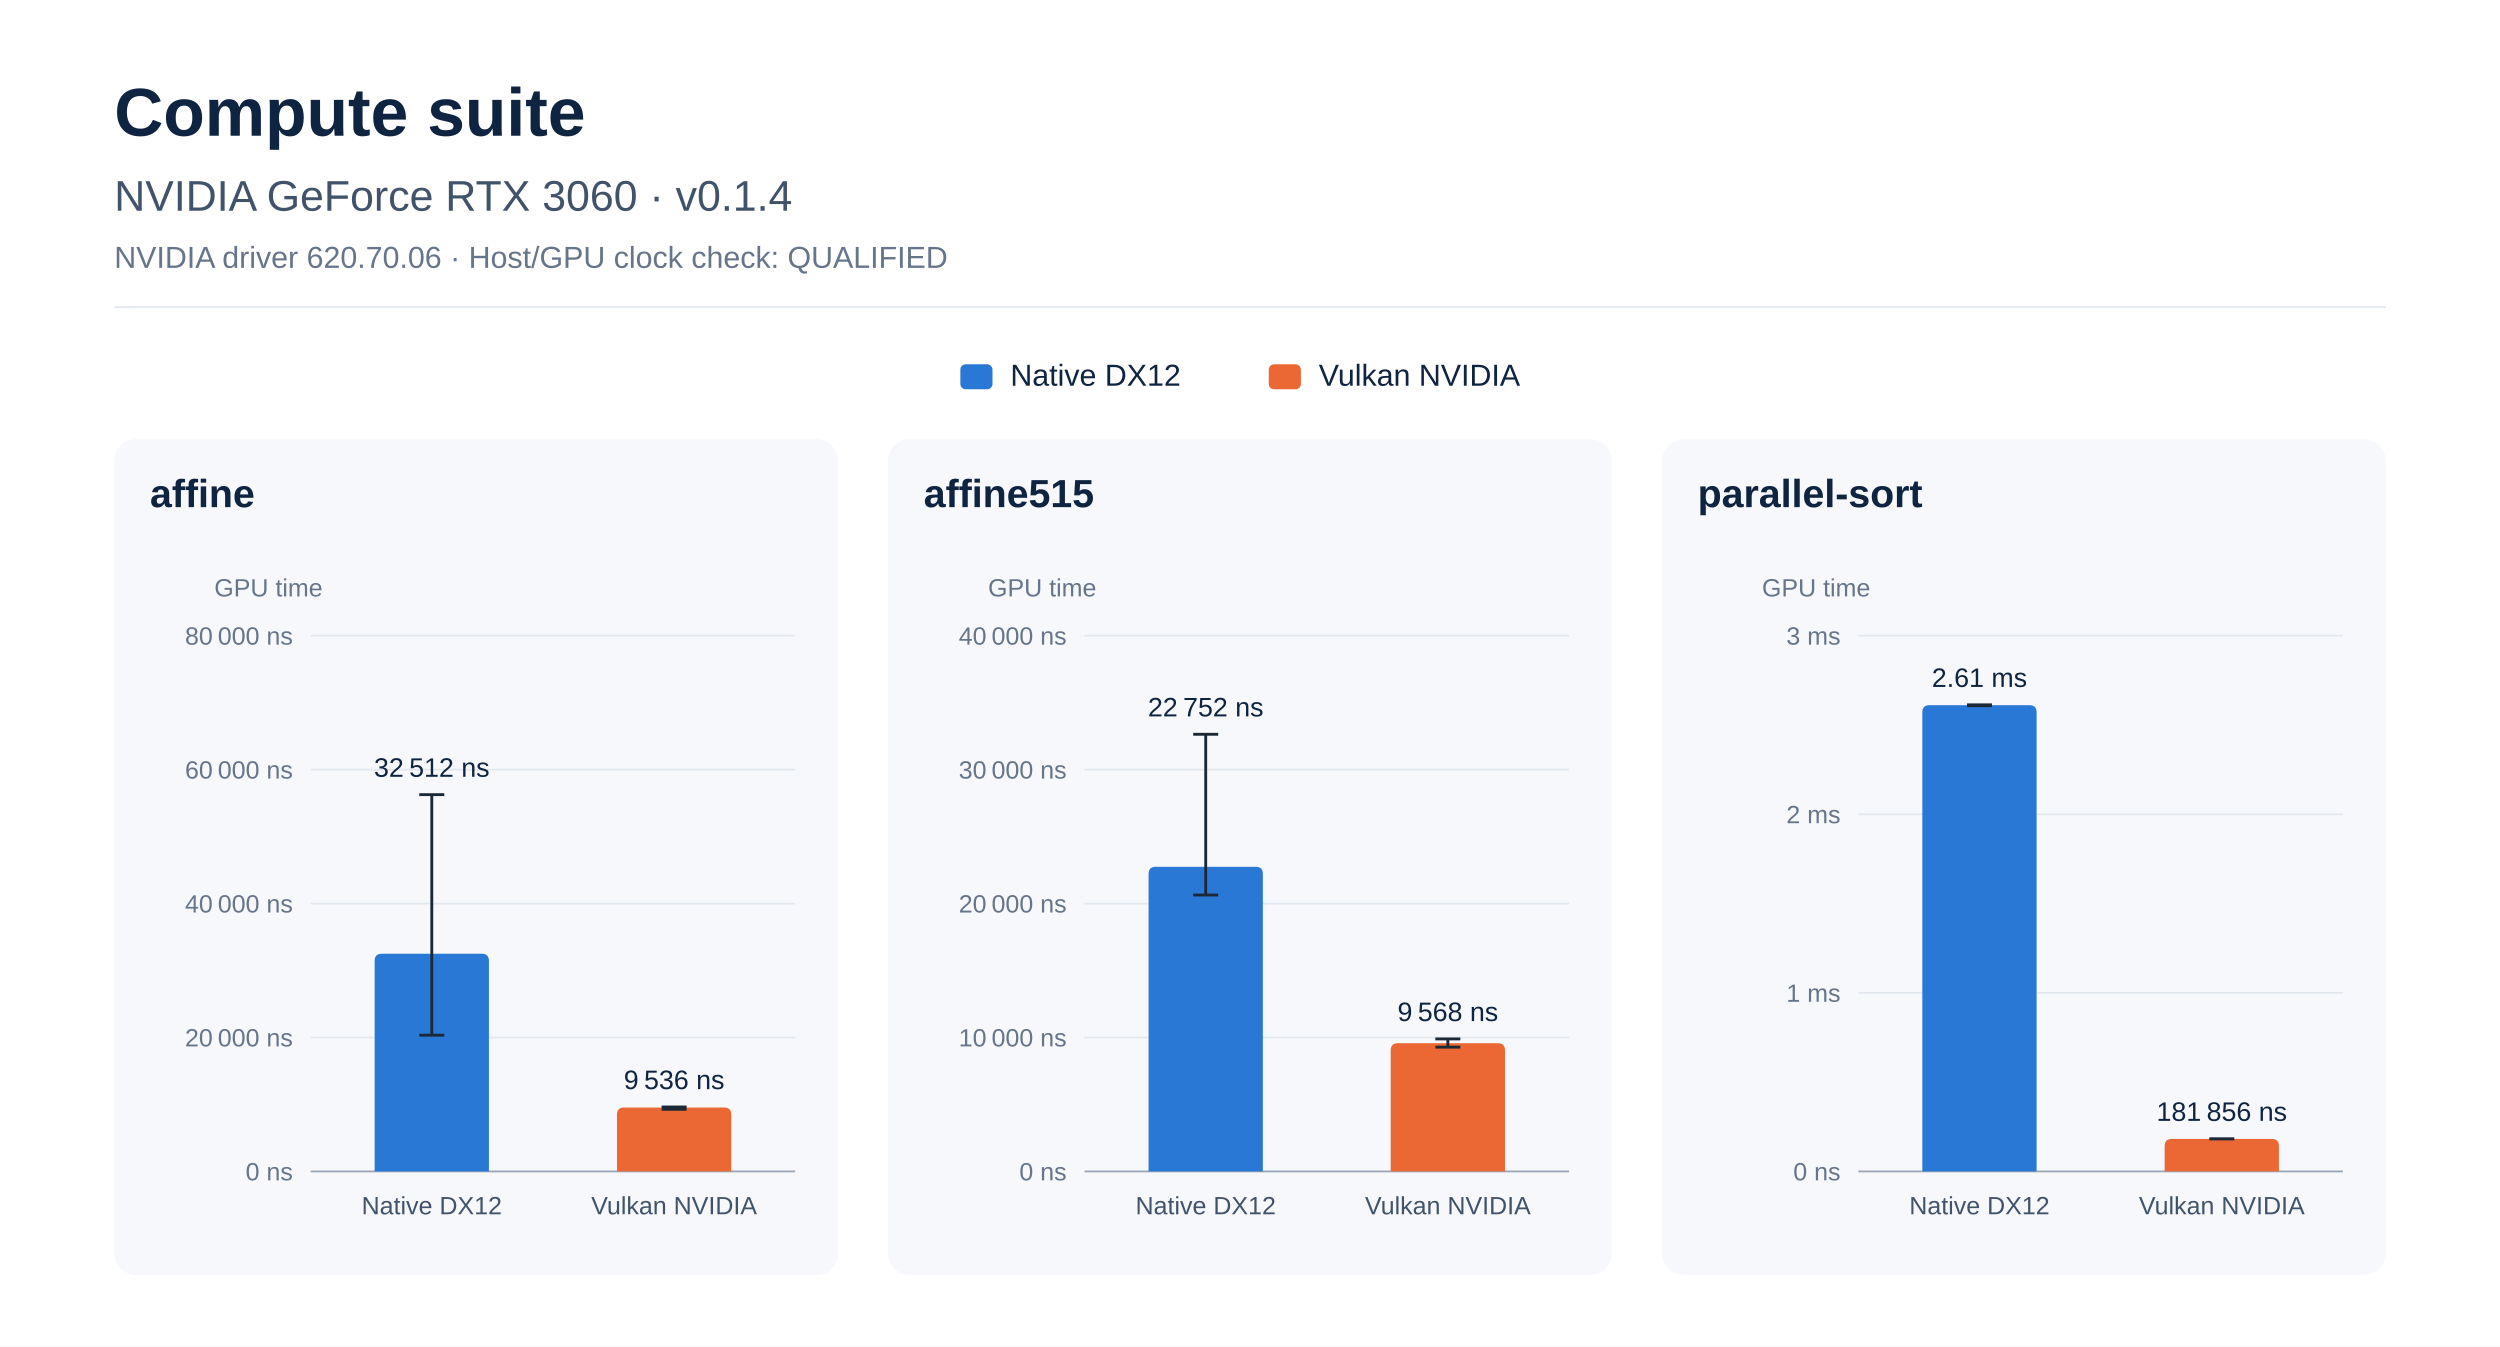
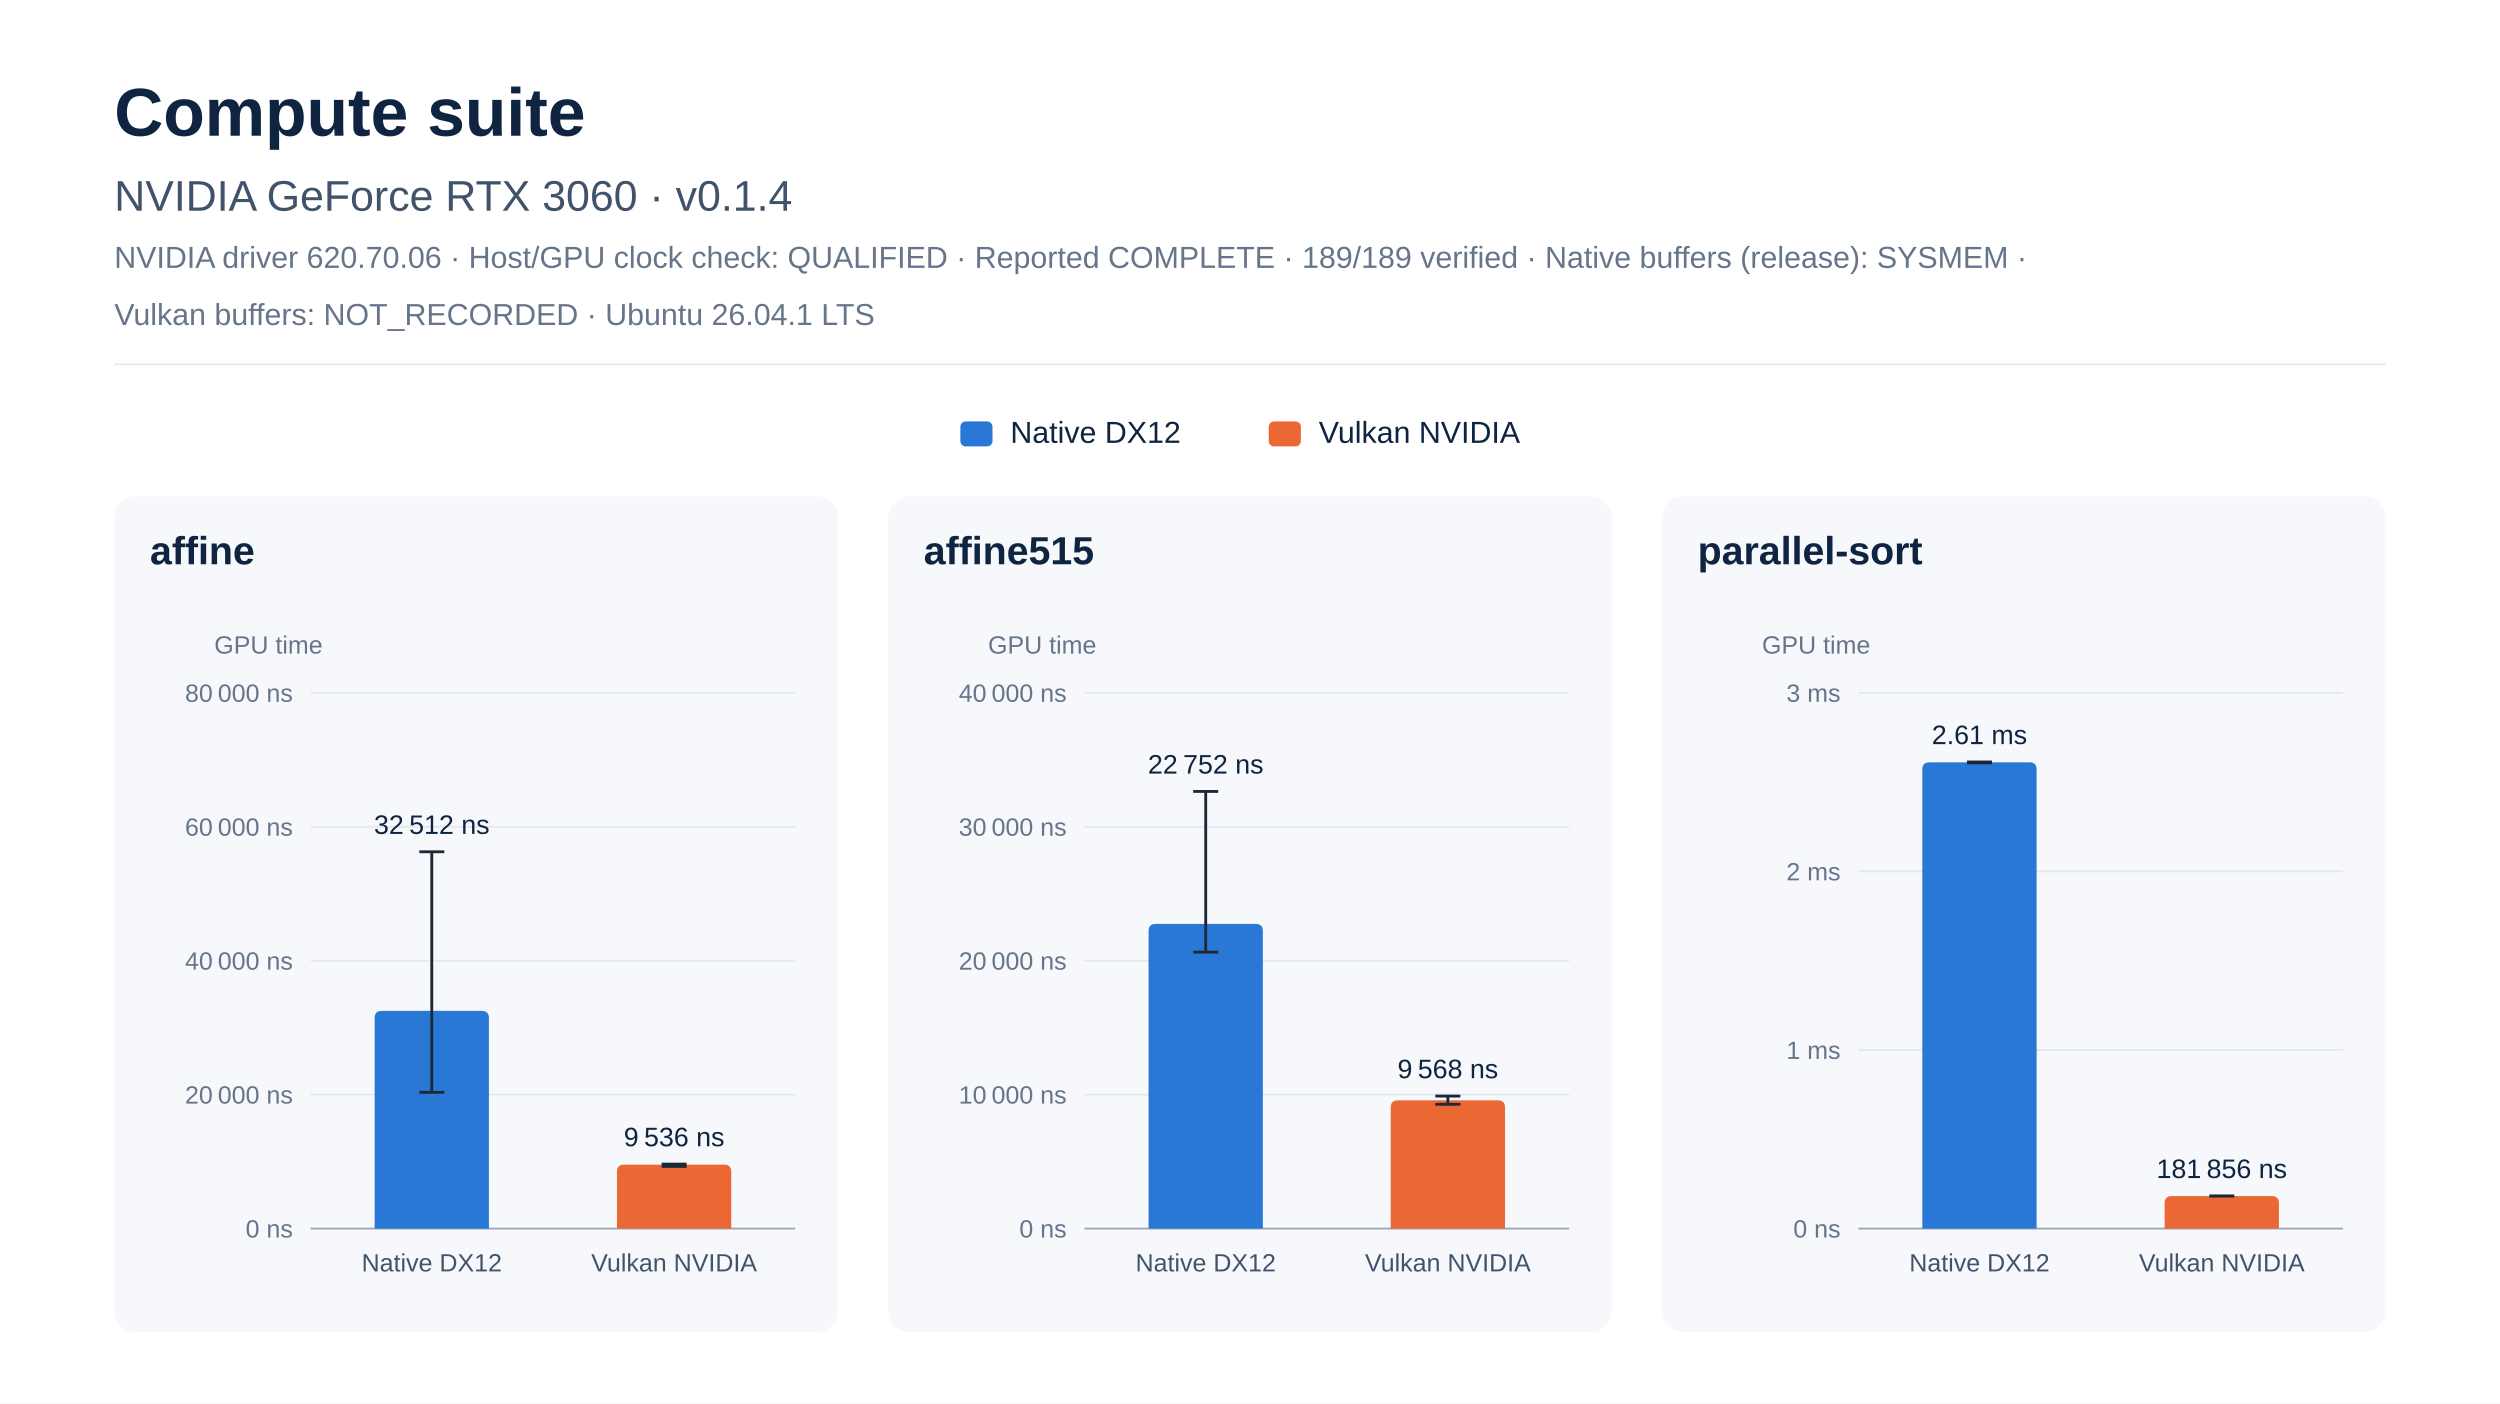
- <svg xmlns="http://www.w3.org/2000/svg" width="1400" height="754" viewBox="0 0 1400 754" role="img" aria-label="Compute suite">
+ <svg xmlns="http://www.w3.org/2000/svg" width="1400" height="786" viewBox="0 0 1400 786" role="img" aria-label="Compute suite">
  <rect width="100%" height="100%" fill="#ffffff" />
  <g font-family="Arial, 'Liberation Sans', Helvetica, 'Helvetica Neue', sans-serif">
    <text x="64.0" y="76.0" font-size="38" fill="#0f2440" font-weight="700" text-anchor="start">Compute suite</text>
    <text x="64.0" y="118.0" font-size="24" fill="#41536b" text-anchor="start">NVIDIA GeForce RTX 3060 · v0.1.4</text>
-     <text x="64.0" y="150.0" font-size="17" fill="#66758a" text-anchor="start">NVIDIA driver 620.70.06 · Host/GPU clock check: QUALIFIED</text>
-     <line x1="64" y1="172.0" x2="1336" y2="172.0" stroke="#e3e8ef" />
-     <rect x="537.8" y="204.0" width="18" height="14" rx="3" fill="#2a78d6" />
-     <text x="565.8" y="216.0" font-size="17" fill="#0f2440" text-anchor="start">Native DX12</text>
-     <rect x="710.5" y="204.0" width="18" height="14" rx="3" fill="#eb6834" />
-     <text x="738.5" y="216.0" font-size="17" fill="#0f2440" text-anchor="start">Vulkan NVIDIA</text>
-     <rect x="64.0" y="246.0" width="405.3" height="468.0" rx="12" fill="#f6f8fb" />
-     <text x="84.0" y="284.0" font-size="22" fill="#0f2440" font-weight="700" text-anchor="start">affine</text>
-     <text x="120.0" y="334.0" font-size="14" fill="#66758a" text-anchor="start">GPU time</text>
-     <line x1="174.0" y1="656.0" x2="445.3" y2="656.0" stroke="#9aa6b6" stroke-width="1" />
-     <text x="164.0" y="661.0" font-size="14" fill="#66758a" text-anchor="end">0 ns</text>
-     <line x1="174.0" y1="581.0" x2="445.3" y2="581.0" stroke="#e3e8ef" stroke-width="1" />
-     <text x="164.0" y="586.0" font-size="14" fill="#66758a" text-anchor="end">20 000 ns</text>
-     <line x1="174.0" y1="506.0" x2="445.3" y2="506.0" stroke="#e3e8ef" stroke-width="1" />
-     <text x="164.0" y="511.0" font-size="14" fill="#66758a" text-anchor="end">40 000 ns</text>
-     <line x1="174.0" y1="431.0" x2="445.3" y2="431.0" stroke="#e3e8ef" stroke-width="1" />
-     <text x="164.0" y="436.0" font-size="14" fill="#66758a" text-anchor="end">60 000 ns</text>
-     <line x1="174.0" y1="356.0" x2="445.3" y2="356.0" stroke="#e3e8ef" stroke-width="1" />
-     <text x="164.0" y="361.0" font-size="14" fill="#66758a" text-anchor="end">80 000 ns</text>
+     <text x="64.0" y="150.0" font-size="17" fill="#66758a" text-anchor="start">NVIDIA driver 620.70.06 · Host/GPU clock check: QUALIFIED · Reported COMPLETE · 189/189 verified · Native buffers (release): SYSMEM ·</text>
+     <text x="64.0" y="182.0" font-size="17" fill="#66758a" text-anchor="start">Vulkan buffers: NOT_RECORDED · Ubuntu 26.04.1 LTS</text>
+     <line x1="64" y1="204.0" x2="1336" y2="204.0" stroke="#e3e8ef" />
+     <rect x="537.8" y="236.0" width="18" height="14" rx="3" fill="#2a78d6" />
+     <text x="565.8" y="248.0" font-size="17" fill="#0f2440" text-anchor="start">Native DX12</text>
+     <rect x="710.5" y="236.0" width="18" height="14" rx="3" fill="#eb6834" />
+     <text x="738.5" y="248.0" font-size="17" fill="#0f2440" text-anchor="start">Vulkan NVIDIA</text>
+     <rect x="64.0" y="278.0" width="405.3" height="468.0" rx="12" fill="#f6f8fb" />
+     <text x="84.0" y="316.0" font-size="22" fill="#0f2440" font-weight="700" text-anchor="start">affine</text>
+     <text x="120.0" y="366.0" font-size="14" fill="#66758a" text-anchor="start">GPU time</text>
+     <line x1="174.0" y1="688.0" x2="445.3" y2="688.0" stroke="#9aa6b6" stroke-width="1" />
+     <text x="164.0" y="693.0" font-size="14" fill="#66758a" text-anchor="end">0 ns</text>
+     <line x1="174.0" y1="613.0" x2="445.3" y2="613.0" stroke="#e3e8ef" stroke-width="1" />
+     <text x="164.0" y="618.0" font-size="14" fill="#66758a" text-anchor="end">20 000 ns</text>
+     <line x1="174.0" y1="538.0" x2="445.3" y2="538.0" stroke="#e3e8ef" stroke-width="1" />
+     <text x="164.0" y="543.0" font-size="14" fill="#66758a" text-anchor="end">40 000 ns</text>
+     <line x1="174.0" y1="463.0" x2="445.3" y2="463.0" stroke="#e3e8ef" stroke-width="1" />
+     <text x="164.0" y="468.0" font-size="14" fill="#66758a" text-anchor="end">60 000 ns</text>
+     <line x1="174.0" y1="388.0" x2="445.3" y2="388.0" stroke="#e3e8ef" stroke-width="1" />
+     <text x="164.0" y="393.0" font-size="14" fill="#66758a" text-anchor="end">80 000 ns</text>
    <g>
-       <path d="M209.8,656.0 V538.1 Q209.8,534.1 213.8,534.1 H269.8 Q273.8,534.1 273.8,538.1 V656.0 Z" fill="#2a78d6" />
+       <path d="M209.8,688.0 V570.1 Q209.8,566.1 213.8,566.1 H269.8 Q273.8,566.1 273.8,570.1 V688.0 Z" fill="#2a78d6" />
    </g>
-     <path d="M241.8,579.7 V445.0 M234.8,445.0 H248.8 M234.8,579.7 H248.8" stroke="#1c2836" stroke-width="1.6" fill="none" />
-     <text x="241.8" y="435.0" font-size="15" fill="#0f2440" text-anchor="middle">32 512 ns</text>
-     <text x="241.8" y="680.0" font-size="14" fill="#41536b" text-anchor="middle">Native DX12</text>
+     <path d="M241.8,611.7 V477.0 M234.8,477.0 H248.8 M234.8,611.7 H248.8" stroke="#1c2836" stroke-width="1.6" fill="none" />
+     <text x="241.8" y="467.0" font-size="15" fill="#0f2440" text-anchor="middle">32 512 ns</text>
+     <text x="241.8" y="712.0" font-size="14" fill="#41536b" text-anchor="middle">Native DX12</text>
    <g>
-       <path d="M345.5,656.0 V624.2 Q345.5,620.2 349.5,620.2 H405.5 Q409.5,620.2 409.5,624.2 V656.0 Z" fill="#eb6834" />
+       <path d="M345.5,688.0 V656.2 Q345.5,652.2 349.5,652.2 H405.5 Q409.5,652.2 409.5,656.2 V688.0 Z" fill="#eb6834" />
    </g>
-     <path d="M377.5,621.2 V619.9 M370.5,619.9 H384.5 M370.5,621.2 H384.5" stroke="#1c2836" stroke-width="1.6" fill="none" />
-     <text x="377.5" y="609.9" font-size="15" fill="#0f2440" text-anchor="middle">9 536 ns</text>
-     <text x="377.5" y="680.0" font-size="14" fill="#41536b" text-anchor="middle">Vulkan NVIDIA</text>
-     <rect x="497.3" y="246.0" width="405.3" height="468.0" rx="12" fill="#f6f8fb" />
-     <text x="517.3" y="284.0" font-size="22" fill="#0f2440" font-weight="700" text-anchor="start">affine515</text>
-     <text x="553.3" y="334.0" font-size="14" fill="#66758a" text-anchor="start">GPU time</text>
-     <line x1="607.3" y1="656.0" x2="878.7" y2="656.0" stroke="#9aa6b6" stroke-width="1" />
-     <text x="597.3" y="661.0" font-size="14" fill="#66758a" text-anchor="end">0 ns</text>
-     <line x1="607.3" y1="581.0" x2="878.7" y2="581.0" stroke="#e3e8ef" stroke-width="1" />
-     <text x="597.3" y="586.0" font-size="14" fill="#66758a" text-anchor="end">10 000 ns</text>
-     <line x1="607.3" y1="506.0" x2="878.7" y2="506.0" stroke="#e3e8ef" stroke-width="1" />
-     <text x="597.3" y="511.0" font-size="14" fill="#66758a" text-anchor="end">20 000 ns</text>
-     <line x1="607.3" y1="431.0" x2="878.7" y2="431.0" stroke="#e3e8ef" stroke-width="1" />
-     <text x="597.3" y="436.0" font-size="14" fill="#66758a" text-anchor="end">30 000 ns</text>
-     <line x1="607.3" y1="356.0" x2="878.7" y2="356.0" stroke="#e3e8ef" stroke-width="1" />
-     <text x="597.3" y="361.0" font-size="14" fill="#66758a" text-anchor="end">40 000 ns</text>
+     <path d="M377.5,653.2 V651.9 M370.5,651.9 H384.5 M370.5,653.2 H384.5" stroke="#1c2836" stroke-width="1.6" fill="none" />
+     <text x="377.5" y="641.9" font-size="15" fill="#0f2440" text-anchor="middle">9 536 ns</text>
+     <text x="377.5" y="712.0" font-size="14" fill="#41536b" text-anchor="middle">Vulkan NVIDIA</text>
+     <rect x="497.3" y="278.0" width="405.3" height="468.0" rx="12" fill="#f6f8fb" />
+     <text x="517.3" y="316.0" font-size="22" fill="#0f2440" font-weight="700" text-anchor="start">affine515</text>
+     <text x="553.3" y="366.0" font-size="14" fill="#66758a" text-anchor="start">GPU time</text>
+     <line x1="607.3" y1="688.0" x2="878.7" y2="688.0" stroke="#9aa6b6" stroke-width="1" />
+     <text x="597.3" y="693.0" font-size="14" fill="#66758a" text-anchor="end">0 ns</text>
+     <line x1="607.3" y1="613.0" x2="878.7" y2="613.0" stroke="#e3e8ef" stroke-width="1" />
+     <text x="597.3" y="618.0" font-size="14" fill="#66758a" text-anchor="end">10 000 ns</text>
+     <line x1="607.3" y1="538.0" x2="878.7" y2="538.0" stroke="#e3e8ef" stroke-width="1" />
+     <text x="597.3" y="543.0" font-size="14" fill="#66758a" text-anchor="end">20 000 ns</text>
+     <line x1="607.3" y1="463.0" x2="878.7" y2="463.0" stroke="#e3e8ef" stroke-width="1" />
+     <text x="597.3" y="468.0" font-size="14" fill="#66758a" text-anchor="end">30 000 ns</text>
+     <line x1="607.3" y1="388.0" x2="878.7" y2="388.0" stroke="#e3e8ef" stroke-width="1" />
+     <text x="597.3" y="393.0" font-size="14" fill="#66758a" text-anchor="end">40 000 ns</text>
    <g>
-       <path d="M643.2,656.0 V489.4 Q643.2,485.4 647.2,485.4 H703.2 Q707.2,485.4 707.2,489.4 V656.0 Z" fill="#2a78d6" />
+       <path d="M643.2,688.0 V521.4 Q643.2,517.4 647.2,517.4 H703.2 Q707.2,517.4 707.2,521.4 V688.0 Z" fill="#2a78d6" />
    </g>
-     <path d="M675.2,501.2 V411.2 M668.2,411.2 H682.2 M668.2,501.2 H682.2" stroke="#1c2836" stroke-width="1.6" fill="none" />
-     <text x="675.2" y="401.2" font-size="15" fill="#0f2440" text-anchor="middle">22 752 ns</text>
-     <text x="675.2" y="680.0" font-size="14" fill="#41536b" text-anchor="middle">Native DX12</text>
+     <path d="M675.2,533.2 V443.2 M668.2,443.2 H682.2 M668.2,533.2 H682.2" stroke="#1c2836" stroke-width="1.6" fill="none" />
+     <text x="675.2" y="433.2" font-size="15" fill="#0f2440" text-anchor="middle">22 752 ns</text>
+     <text x="675.2" y="712.0" font-size="14" fill="#41536b" text-anchor="middle">Native DX12</text>
    <g>
-       <path d="M778.8,656.0 V588.2 Q778.8,584.2 782.8,584.2 H838.8 Q842.8,584.2 842.8,588.2 V656.0 Z" fill="#eb6834" />
+       <path d="M778.8,688.0 V620.2 Q778.8,616.2 782.8,616.2 H838.8 Q842.8,616.2 842.8,620.2 V688.0 Z" fill="#eb6834" />
    </g>
-     <path d="M810.8,586.4 V581.8 M803.8,581.8 H817.8 M803.8,586.4 H817.8" stroke="#1c2836" stroke-width="1.6" fill="none" />
-     <text x="810.8" y="571.8" font-size="15" fill="#0f2440" text-anchor="middle">9 568 ns</text>
-     <text x="810.8" y="680.0" font-size="14" fill="#41536b" text-anchor="middle">Vulkan NVIDIA</text>
-     <rect x="930.7" y="246.0" width="405.3" height="468.0" rx="12" fill="#f6f8fb" />
-     <text x="950.7" y="284.0" font-size="22" fill="#0f2440" font-weight="700" text-anchor="start">parallel-sort</text>
-     <text x="986.7" y="334.0" font-size="14" fill="#66758a" text-anchor="start">GPU time</text>
-     <line x1="1040.7" y1="656.0" x2="1312.0" y2="656.0" stroke="#9aa6b6" stroke-width="1" />
-     <text x="1030.7" y="661.0" font-size="14" fill="#66758a" text-anchor="end">0 ns</text>
-     <line x1="1040.7" y1="556.0" x2="1312.0" y2="556.0" stroke="#e3e8ef" stroke-width="1" />
-     <text x="1030.7" y="561.0" font-size="14" fill="#66758a" text-anchor="end">1 ms</text>
-     <line x1="1040.7" y1="456.0" x2="1312.0" y2="456.0" stroke="#e3e8ef" stroke-width="1" />
-     <text x="1030.7" y="461.0" font-size="14" fill="#66758a" text-anchor="end">2 ms</text>
-     <line x1="1040.7" y1="356.0" x2="1312.0" y2="356.0" stroke="#e3e8ef" stroke-width="1" />
-     <text x="1030.7" y="361.0" font-size="14" fill="#66758a" text-anchor="end">3 ms</text>
+     <path d="M810.8,618.4 V613.8 M803.8,613.8 H817.8 M803.8,618.4 H817.8" stroke="#1c2836" stroke-width="1.6" fill="none" />
+     <text x="810.8" y="603.8" font-size="15" fill="#0f2440" text-anchor="middle">9 568 ns</text>
+     <text x="810.8" y="712.0" font-size="14" fill="#41536b" text-anchor="middle">Vulkan NVIDIA</text>
+     <rect x="930.7" y="278.0" width="405.3" height="468.0" rx="12" fill="#f6f8fb" />
+     <text x="950.7" y="316.0" font-size="22" fill="#0f2440" font-weight="700" text-anchor="start">parallel-sort</text>
+     <text x="986.7" y="366.0" font-size="14" fill="#66758a" text-anchor="start">GPU time</text>
+     <line x1="1040.7" y1="688.0" x2="1312.0" y2="688.0" stroke="#9aa6b6" stroke-width="1" />
+     <text x="1030.7" y="693.0" font-size="14" fill="#66758a" text-anchor="end">0 ns</text>
+     <line x1="1040.7" y1="588.0" x2="1312.0" y2="588.0" stroke="#e3e8ef" stroke-width="1" />
+     <text x="1030.7" y="593.0" font-size="14" fill="#66758a" text-anchor="end">1 ms</text>
+     <line x1="1040.7" y1="488.0" x2="1312.0" y2="488.0" stroke="#e3e8ef" stroke-width="1" />
+     <text x="1030.7" y="493.0" font-size="14" fill="#66758a" text-anchor="end">2 ms</text>
+     <line x1="1040.7" y1="388.0" x2="1312.0" y2="388.0" stroke="#e3e8ef" stroke-width="1" />
+     <text x="1030.7" y="393.0" font-size="14" fill="#66758a" text-anchor="end">3 ms</text>
    <g>
-       <path d="M1076.5,656.0 V398.9 Q1076.5,394.9 1080.5,394.9 H1136.5 Q1140.5,394.9 1140.5,398.9 V656.0 Z" fill="#2a78d6" />
+       <path d="M1076.5,688.0 V430.9 Q1076.5,426.9 1080.5,426.9 H1136.5 Q1140.5,426.9 1140.5,430.9 V688.0 Z" fill="#2a78d6" />
    </g>
-     <path d="M1108.5,395.2 V394.7 M1101.5,394.7 H1115.5 M1101.5,395.2 H1115.5" stroke="#1c2836" stroke-width="1.6" fill="none" />
-     <text x="1108.5" y="384.7" font-size="15" fill="#0f2440" text-anchor="middle">2.61 ms</text>
-     <text x="1108.5" y="680.0" font-size="14" fill="#41536b" text-anchor="middle">Native DX12</text>
+     <path d="M1108.5,427.2 V426.7 M1101.5,426.7 H1115.5 M1101.5,427.2 H1115.5" stroke="#1c2836" stroke-width="1.6" fill="none" />
+     <text x="1108.5" y="416.7" font-size="15" fill="#0f2440" text-anchor="middle">2.61 ms</text>
+     <text x="1108.5" y="712.0" font-size="14" fill="#41536b" text-anchor="middle">Native DX12</text>
    <g>
-       <path d="M1212.2,656.0 V641.8 Q1212.2,637.8 1216.2,637.8 H1272.2 Q1276.2,637.8 1276.2,641.8 V656.0 Z" fill="#eb6834" />
+       <path d="M1212.2,688.0 V673.8 Q1212.2,669.8 1216.2,669.8 H1272.2 Q1276.2,669.8 1276.2,673.8 V688.0 Z" fill="#eb6834" />
    </g>
-     <path d="M1244.2,637.8 V637.7 M1237.2,637.7 H1251.2 M1237.2,637.8 H1251.2" stroke="#1c2836" stroke-width="1.6" fill="none" />
-     <text x="1244.2" y="627.7" font-size="15" fill="#0f2440" text-anchor="middle">181 856 ns</text>
-     <text x="1244.2" y="680.0" font-size="14" fill="#41536b" text-anchor="middle">Vulkan NVIDIA</text>
+     <path d="M1244.2,669.8 V669.7 M1237.2,669.7 H1251.2 M1237.2,669.8 H1251.2" stroke="#1c2836" stroke-width="1.6" fill="none" />
+     <text x="1244.2" y="659.7" font-size="15" fill="#0f2440" text-anchor="middle">181 856 ns</text>
+     <text x="1244.2" y="712.0" font-size="14" fill="#41536b" text-anchor="middle">Vulkan NVIDIA</text>
  </g>
</svg>
